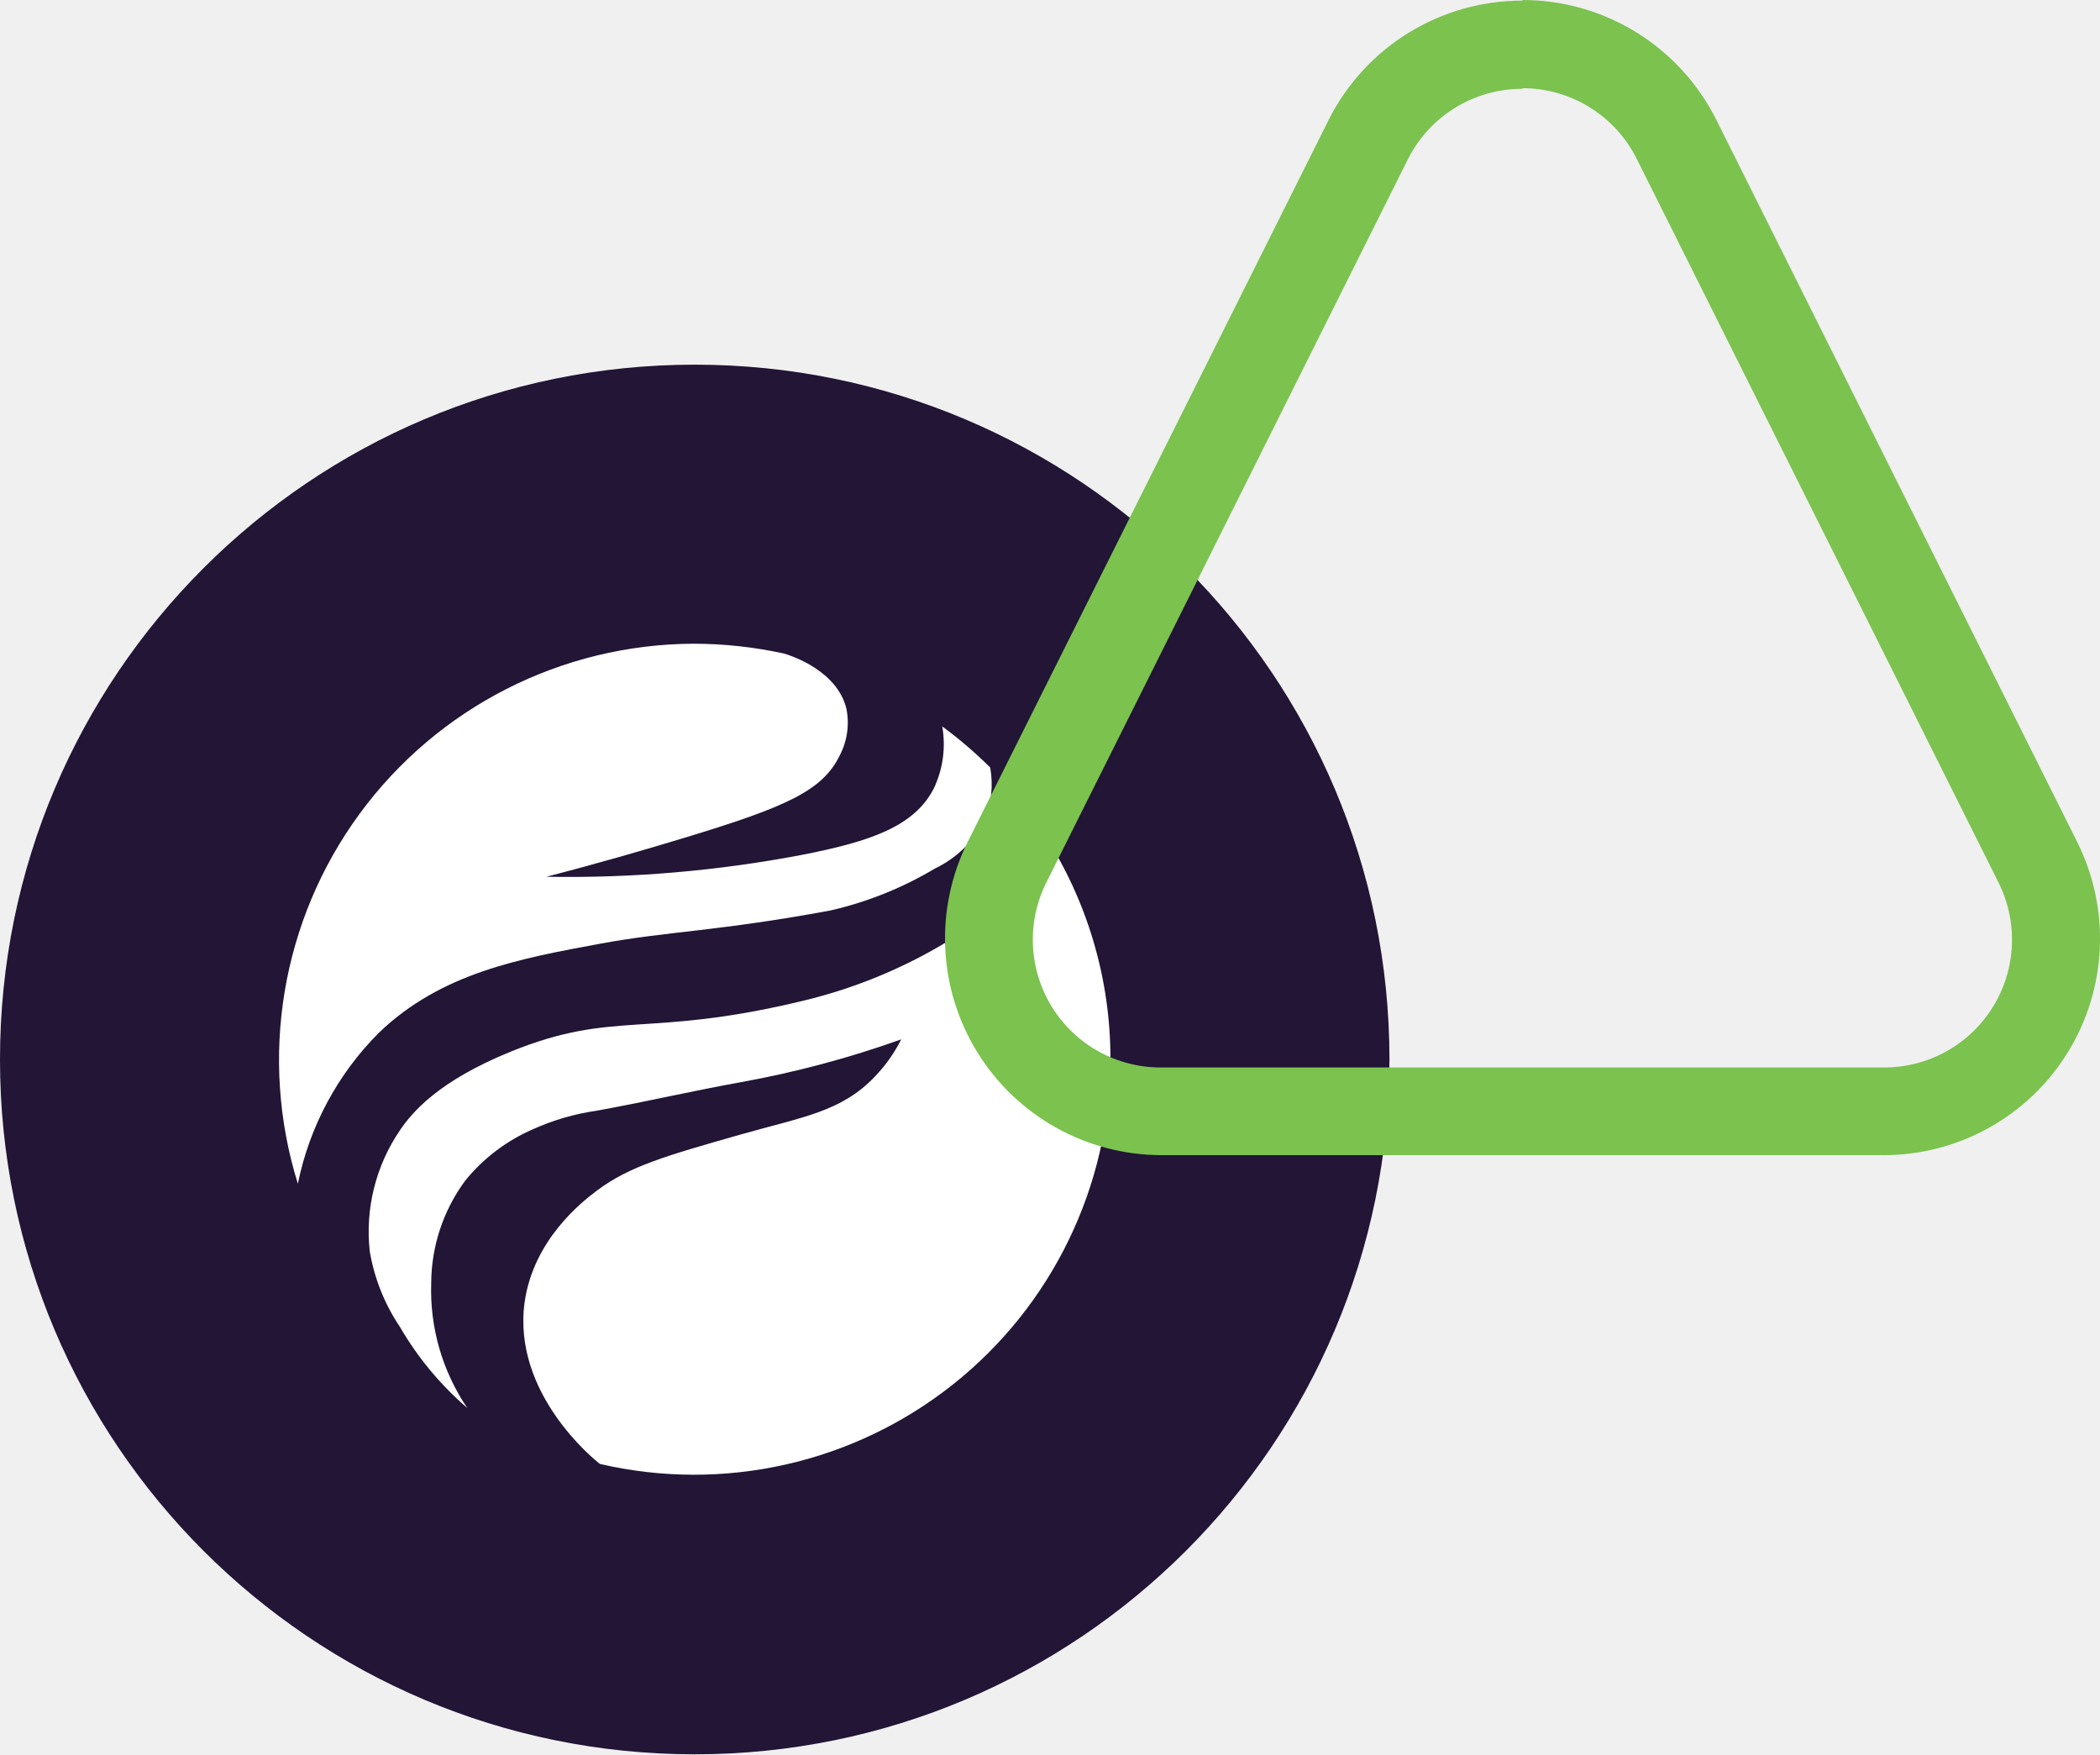
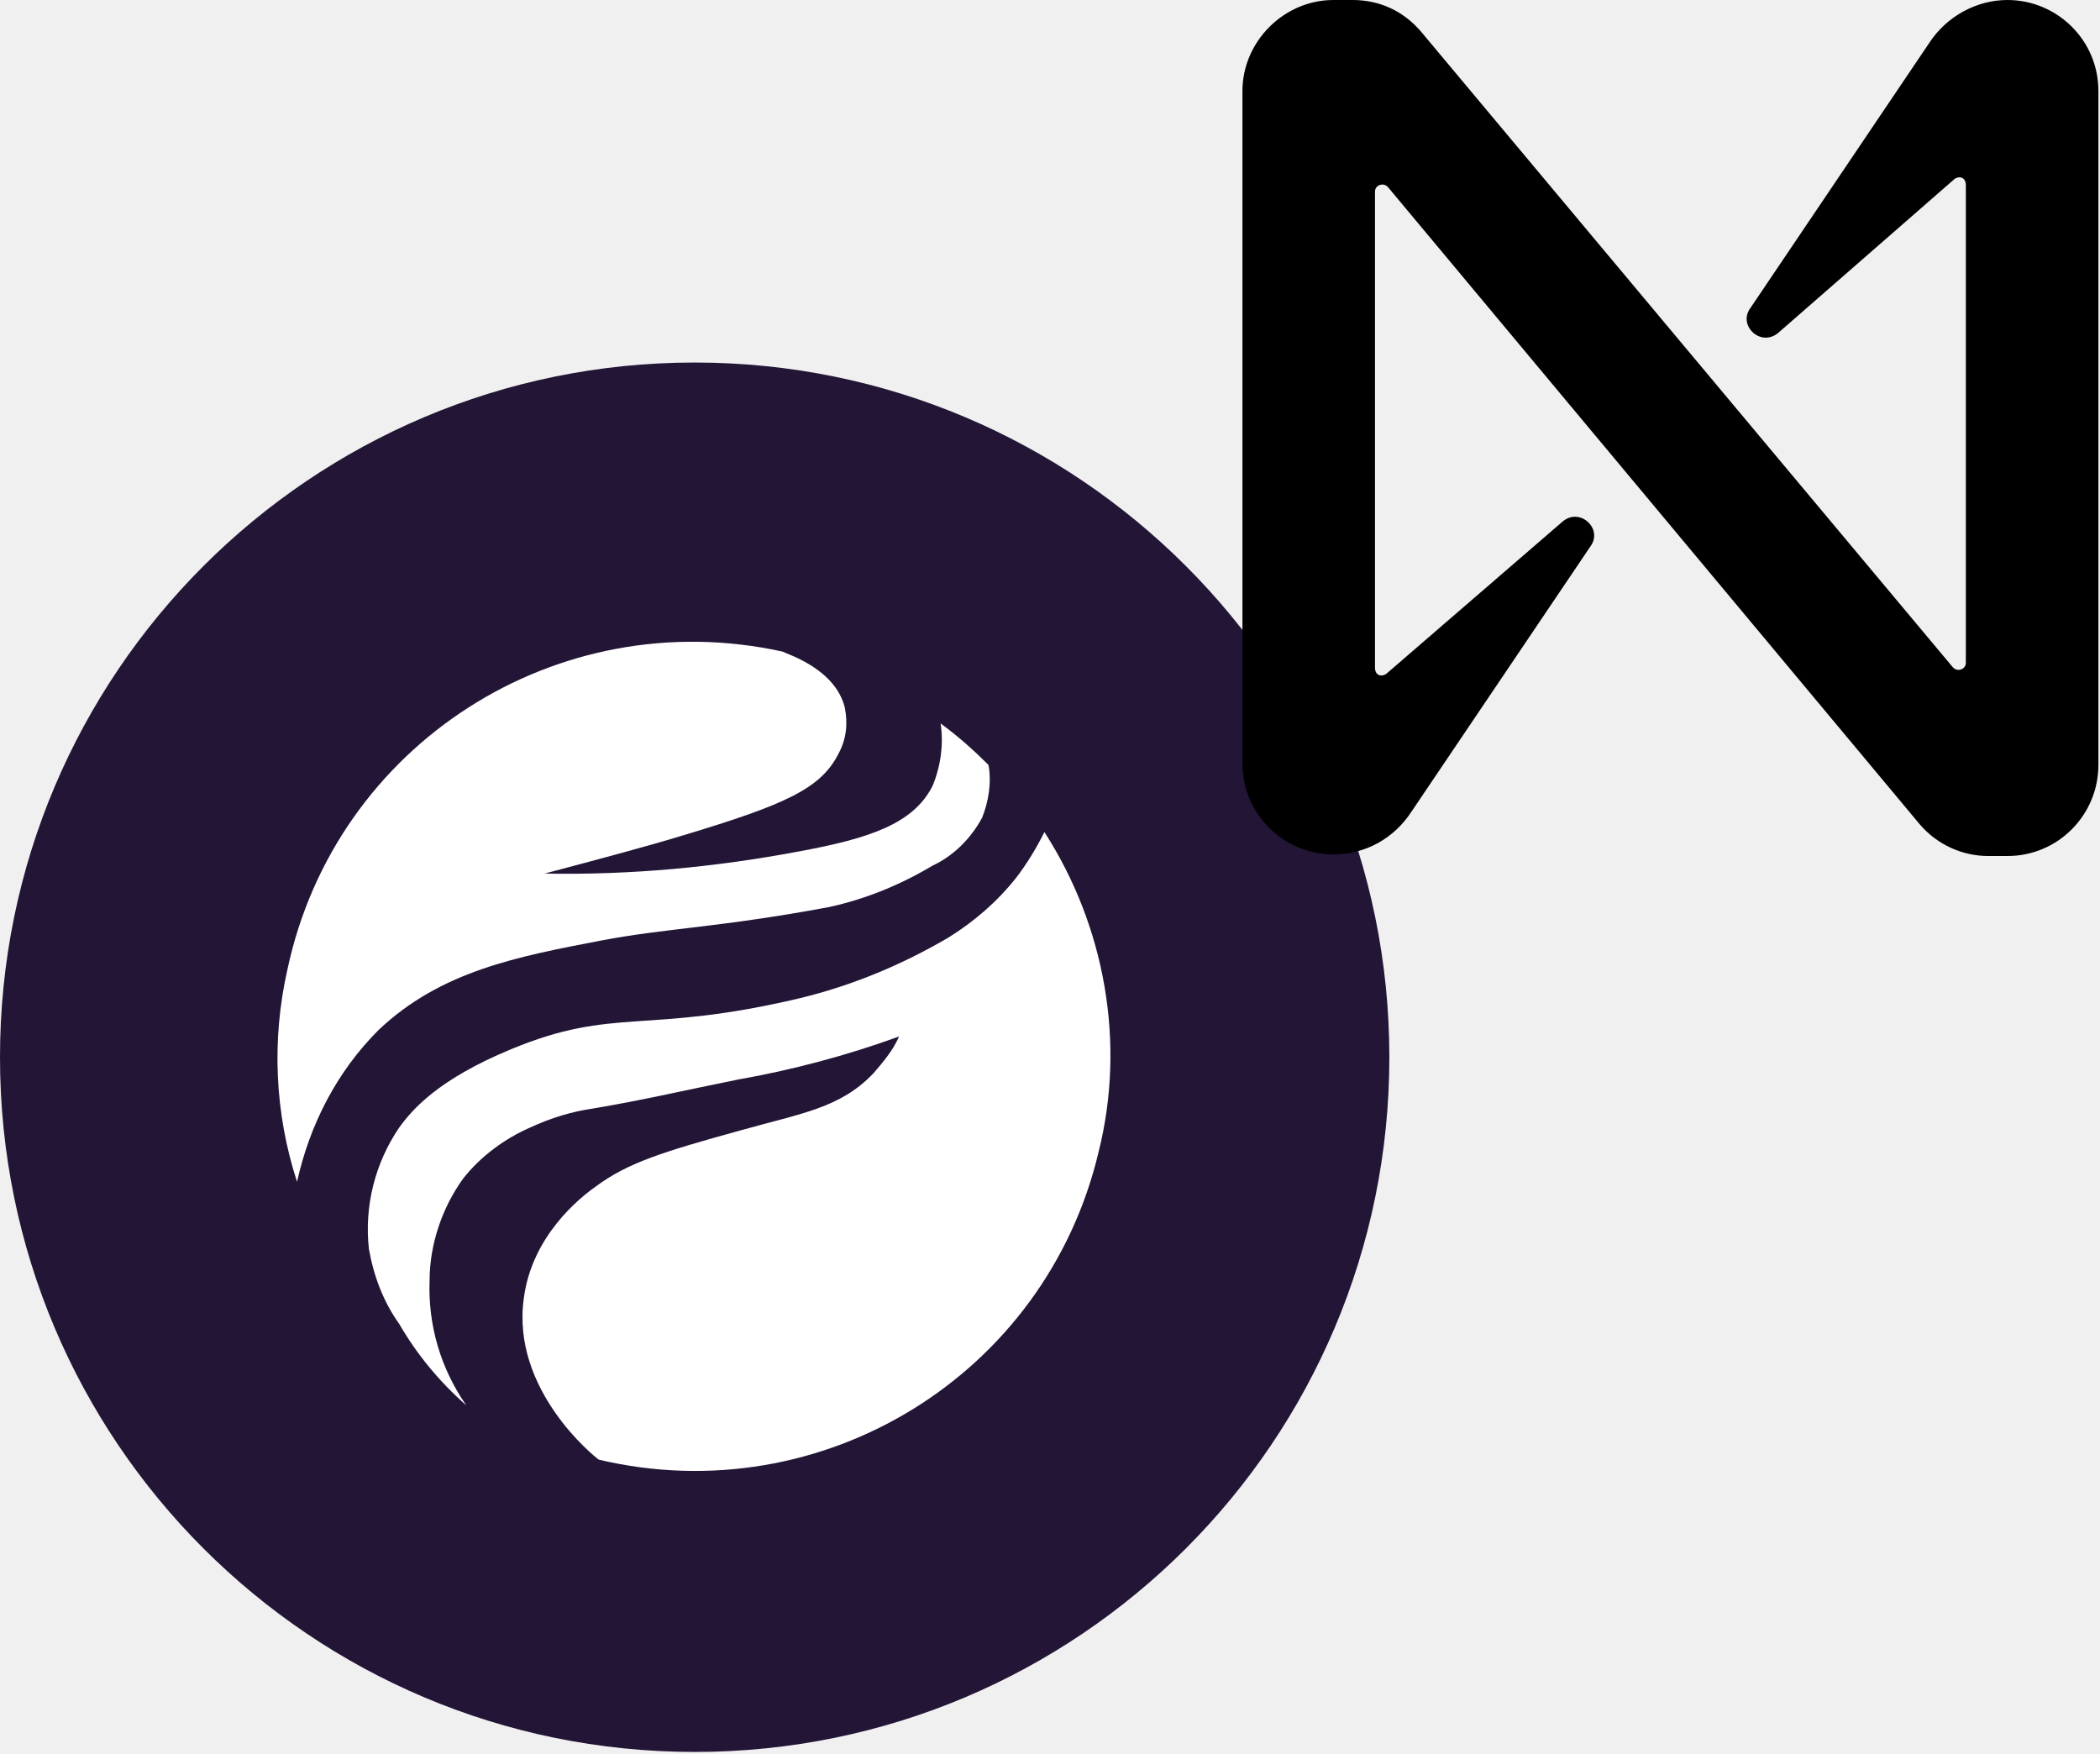
- <svg xmlns="http://www.w3.org/2000/svg" viewBox="0 0 131.49 109.83">
-   <defs>
-     <style>.cls-1{fill:#221536;}.cls-2{fill:none;}.cls-3{fill:#fff;}.cls-4{fill:#7bc24f;}</style>
-   </defs>
-   <g id="Layer_2" data-name="Layer 2">
-     <g id="_POLAR" data-name="$POLAR">
+ <svg xmlns="http://www.w3.org/2000/svg" version="1.1" id="Vrstva_1" x="0px" y="0px" viewBox="0 0 131.5 109.8" style="enable-background:new 0 0 131.5 109.8;" xml:space="preserve">
+   <style type="text/css">
+ 	.st0{fill:#221536;}
+ 	.st1{fill:none;}
+ 	.st2{fill:#FFFFFF;}
+ </style>
+   <g id="Layer_2">
+     <g id="_POLAR">
      <g id="Logo">
-         <circle class="cls-1" cx="43.5" cy="66.33" r="43.5" />
-         <path class="cls-2" d="M32.88,81.56c.55-3.92,3.6-6.3,4.55-7,1.94-1.51,4.28-2.17,9-3.5,3.87-1.1,6.28-1.41,8.39-3.63a9.57,9.57,0,0,0,1.64-2.32,63.34,63.34,0,0,1-10.09,2.69c-3,.54-6,1.24-9,1.78a14.78,14.78,0,0,0-4,1.17,11.22,11.22,0,0,0-4.2,3.19A10.88,10.88,0,0,0,27,80.34a13.14,13.14,0,0,0,2.3,7.81,25.73,25.73,0,0,0,8.29,3.54C37.25,91.43,32.09,87.27,32.88,81.56Z" />
-         <path class="cls-2" d="M25.08,83.07a12.08,12.08,0,0,1-1.89-4.74,11.27,11.27,0,0,1,1.9-7.58c.75-1.1,2.37-3.06,7-4.92,6.44-2.62,8.39-.84,18.05-3.13a31.72,31.72,0,0,0,9.29-3.79,15.53,15.53,0,0,0,4.24-3.72,15.33,15.33,0,0,0,1.79-2.92A26.07,26.07,0,0,0,62,48.05a5.93,5.93,0,0,1-.41,3.36,6.82,6.82,0,0,1-3.11,3A22.55,22.55,0,0,1,52,57c-7,1.31-10.16,1.31-14.34,2.08-5.16,1-10,1.85-13.9,5.57a18.62,18.62,0,0,0-5.09,9.47,26.08,26.08,0,0,0,10.65,14A19.85,19.85,0,0,1,25.08,83.07Z" />
-         <path class="cls-2" d="M53.07,44.38a4.43,4.43,0,0,1-.44,2.95C51.56,49.5,49.3,50.52,43,52.44c-2.3.7-5.24,1.56-8.68,2.45a78.08,78.08,0,0,0,16-1.37c4.27-.83,7-1.77,8.26-4.16a6.46,6.46,0,0,0,.53-3.88,25.92,25.92,0,0,0-9.9-4.56C49.6,41.05,52.49,42,53.07,44.38Z" />
-         <path class="cls-3" d="M23.74,64.64c3.89-3.72,8.74-4.62,13.9-5.57C41.82,58.3,45,58.3,52,57a22.55,22.55,0,0,0,6.53-2.62,6.82,6.82,0,0,0,3.11-3A5.93,5.93,0,0,0,62,48.05a26.62,26.62,0,0,0-3-2.57,6.46,6.46,0,0,1-.53,3.88c-1.22,2.39-4,3.33-8.26,4.16a78.08,78.08,0,0,1-16,1.37c3.44-.89,6.38-1.75,8.68-2.45,6.34-1.92,8.6-2.94,9.67-5.11a4.43,4.43,0,0,0,.44-2.95c-.58-2.41-3.47-3.33-3.89-3.46a26.57,26.57,0,0,0-5.68-.62A26.06,26.06,0,0,0,18.65,74.11,18.62,18.62,0,0,1,23.74,64.64Z" />
-         <path class="cls-3" d="M65.41,52.27a15.33,15.33,0,0,1-1.79,2.92,15.53,15.53,0,0,1-4.24,3.72,31.72,31.72,0,0,1-9.29,3.79C40.43,65,38.48,63.21,32,65.83c-4.58,1.86-6.2,3.82-6.95,4.92a11.27,11.27,0,0,0-1.9,7.58,12.08,12.08,0,0,0,1.89,4.74,19.85,19.85,0,0,0,4.22,5.08h0A13.14,13.14,0,0,1,27,80.34a10.88,10.88,0,0,1,2.14-6.44,11.22,11.22,0,0,1,4.2-3.19,14.78,14.78,0,0,1,4-1.17c3-.54,6-1.24,9-1.78a63.34,63.34,0,0,0,10.09-2.69,9.57,9.57,0,0,1-1.64,2.32c-2.11,2.22-4.52,2.53-8.39,3.63-4.68,1.33-7,2-9,3.5-1,.74-4,3.12-4.55,7-.79,5.71,4.37,9.87,4.71,10.13A26.07,26.07,0,0,0,69.53,66.33,25.87,25.87,0,0,0,65.41,52.27Z" />
+         <circle class="st0" cx="43.5" cy="66.2" r="43.5" />
+         <path class="st1" d="M32.9,81.4c0.5-3.9,3.6-6.3,4.5-7c1.9-1.5,4.3-2.2,9-3.5c3.9-1.1,6.3-1.4,8.4-3.6c0.7-0.7,1.2-1.5,1.6-2.3     c-3.3,1.2-6.7,2.1-10.1,2.7c-3,0.5-6,1.2-9,1.8c-1.4,0.2-2.7,0.6-4,1.2c-1.6,0.7-3.1,1.8-4.2,3.2c-1.4,1.8-2.1,4.1-2.2,6.4     c-0.1,2.8,0.7,5.5,2.3,7.8c2.5,1.7,5.3,2.9,8.3,3.5C37.2,91.3,32.1,87.1,32.9,81.4z" />
+         <path class="st1" d="M25.1,82.9c-1-1.4-1.6-3-1.9-4.7c-0.3-2.7,0.4-5.4,1.9-7.6c0.8-1.1,2.4-3.1,7-4.9c6.4-2.6,8.4-0.8,18-3.1     c3.3-0.8,6.4-2,9.3-3.8c1.6-1,3.1-2.2,4.2-3.7c0.7-0.9,1.3-1.9,1.8-2.9c-1-1.5-2.2-2.9-3.5-4.2c0.2,1.1,0,2.3-0.4,3.4     c-0.7,1.3-1.8,2.4-3.1,3c-2,1.2-4.2,2.1-6.5,2.6c-7,1.3-10.2,1.3-14.3,2.1c-5.2,1-10,1.8-13.9,5.6c-2.6,2.6-4.4,5.9-5.1,9.5     c1.8,5.8,5.6,10.7,10.6,14C27.6,86.5,26.2,84.8,25.1,82.9z" />
+         <path class="st1" d="M53.1,44.2c0.2,1,0,2-0.4,2.9c-1.1,2.2-3.3,3.2-9.7,5.1c-2.3,0.7-5.2,1.5-8.7,2.4c5.4,0.1,10.7-0.4,16-1.4     c4.3-0.8,7-1.8,8.3-4.1c0.6-1.2,0.8-2.6,0.5-3.9c-2.9-2.2-6.3-3.7-9.9-4.5C49.6,40.9,52.5,41.8,53.1,44.2z" />
+         <path class="st2" d="M23.7,64.5c3.9-3.7,8.7-4.6,13.9-5.6c4.2-0.8,7.3-0.8,14.3-2.1c2.3-0.5,4.5-1.4,6.5-2.6     c1.3-0.6,2.4-1.7,3.1-3c0.4-1,0.6-2.2,0.4-3.3c-0.9-0.9-1.9-1.8-3-2.6c0.2,1.3,0,2.7-0.5,3.9c-1.2,2.4-4,3.3-8.3,4.1     c-5.3,1-10.6,1.5-16,1.4c3.4-0.9,6.4-1.7,8.7-2.4c6.3-1.9,8.6-2.9,9.7-5.1c0.5-0.9,0.6-1.9,0.4-2.9c-0.6-2.4-3.5-3.3-3.9-3.5     c-14.1-3.1-28,5.8-31,19.9c-1,4.4-0.8,9,0.6,13.3C19.4,70.4,21.1,67.1,23.7,64.5z" />
+         <path class="st2" d="M65.4,52.1c-0.5,1-1.1,2-1.8,2.9c-1.2,1.5-2.6,2.7-4.2,3.7c-2.9,1.7-6,3-9.3,3.8C40.4,64.8,38.5,63,32,65.7     c-4.6,1.9-6.2,3.8-7,4.9c-1.5,2.2-2.2,4.9-1.9,7.6c0.3,1.7,0.9,3.3,1.9,4.7c1.1,1.9,2.5,3.6,4.2,5.1l0,0c-1.6-2.3-2.4-5-2.3-7.8     c0-2.3,0.8-4.6,2.1-6.4c1.1-1.4,2.6-2.5,4.2-3.2c1.3-0.6,2.6-1,4-1.2c3-0.5,6-1.2,9-1.8c3.4-0.6,6.8-1.5,10.1-2.7     c-0.4,0.9-1,1.6-1.6,2.3c-2.1,2.2-4.5,2.5-8.4,3.6c-4.7,1.3-7,2-9,3.5c-1,0.7-4,3.1-4.5,7c-0.8,5.7,4.4,9.9,4.7,10.1     c14,3.3,28-5.3,31.3-19.3C70.5,65.3,69.2,58,65.4,52.1z" />
      </g>
-       <path class="cls-4" d="M95.33,5.52A8,8,0,0,1,102.51,10l22.6,45.2a8,8,0,0,1-7.18,11.63H72.73a8,8,0,0,1-7.19-11.63L88.14,10a8,8,0,0,1,7.19-4.44m0-5.52A13.56,13.56,0,0,0,83.2,7.49L60.6,52.69A13.57,13.57,0,0,0,72.73,72.32h45.2a13.55,13.55,0,0,0,12.12-19.63L107.46,7.49A13.57,13.57,0,0,0,95.33,0Z" />
    </g>
  </g>
+   <path d="M120.8,2.7l-11.2,16.6c-0.8,1.1,0.7,2.5,1.8,1.5l11-9.6c0.3-0.2,0.7-0.1,0.7,0.4v29.9c0,0.4-0.5,0.6-0.8,0.3L89,2  c-1.1-1.3-2.6-2-4.3-2h-1.2c-3.1,0-5.7,2.6-5.7,5.7v42.1c0,3.2,2.6,5.7,5.7,5.7c2,0,3.8-1,4.9-2.7l11.2-16.6  c0.8-1.1-0.7-2.5-1.8-1.5l-11,9.5c-0.3,0.2-0.7,0.1-0.7-0.4V12c0-0.4,0.5-0.6,0.8-0.3l33.3,39.9c1.1,1.3,2.7,2,4.3,2h1.2  c3.2,0,5.7-2.6,5.7-5.7V5.7c0-3.2-2.6-5.7-5.7-5.7C123.8,0,121.9,1,120.8,2.7z" />
</svg>
